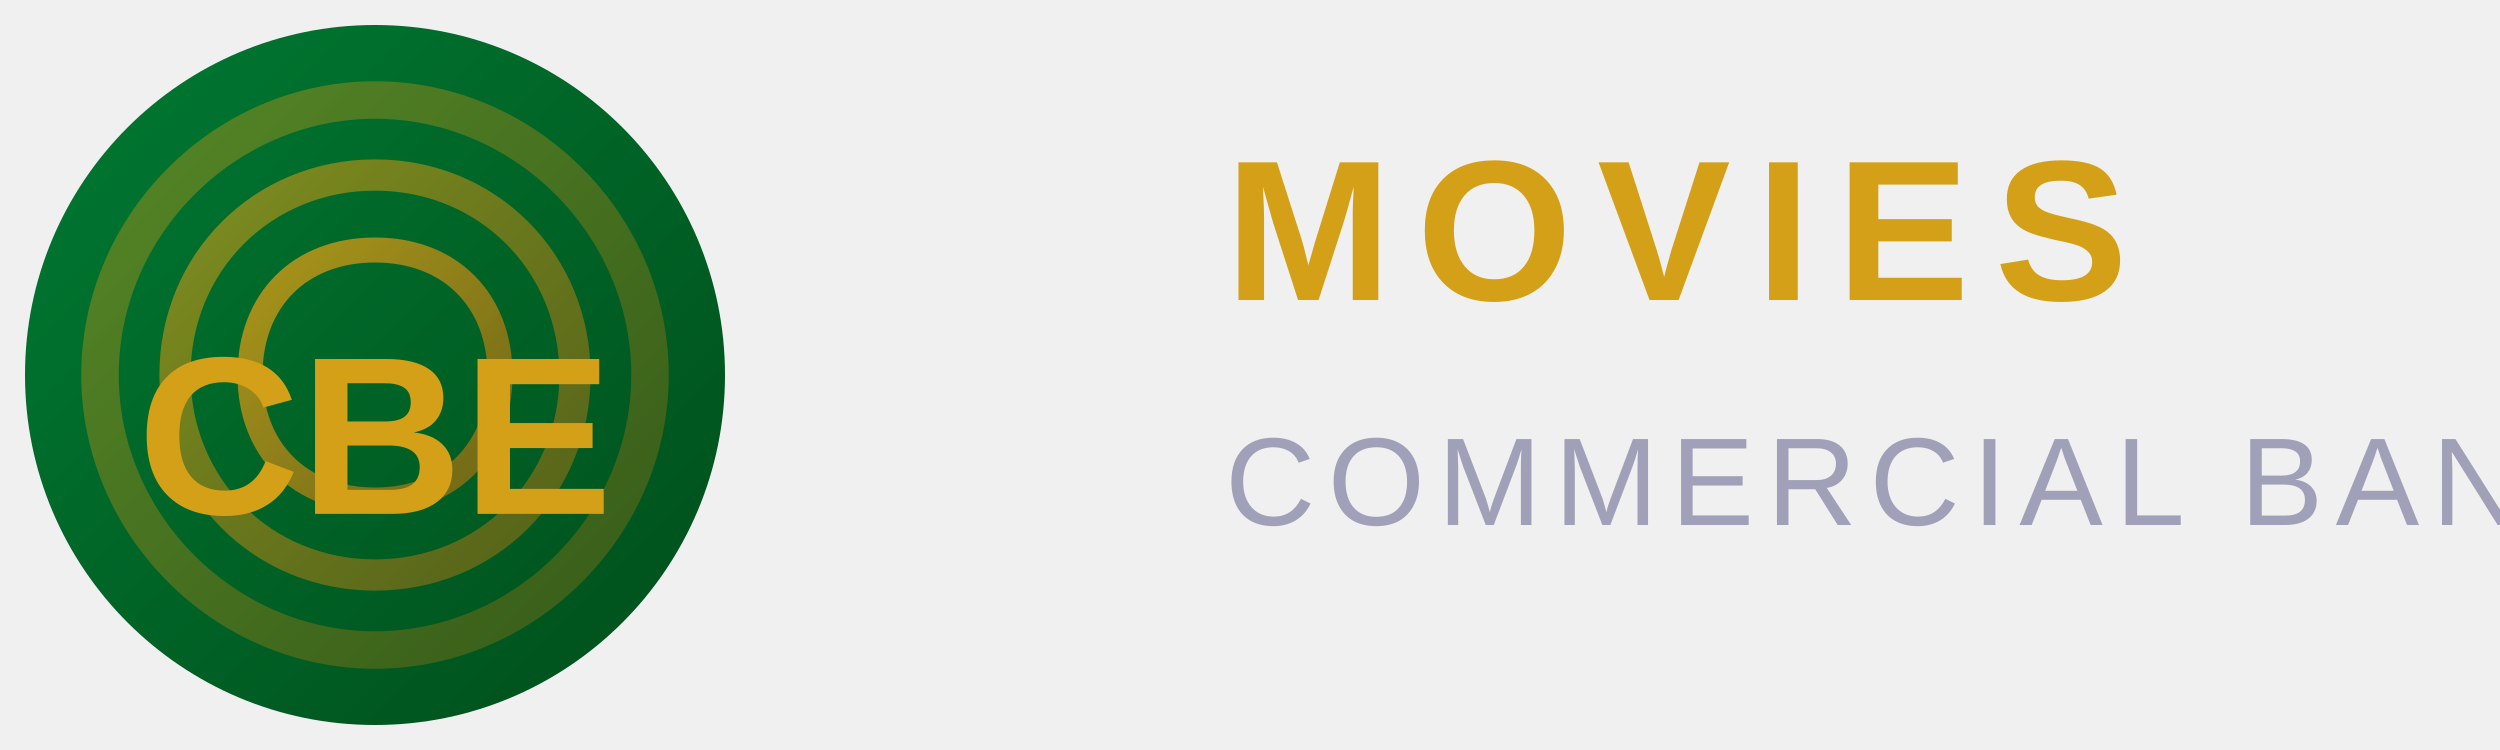
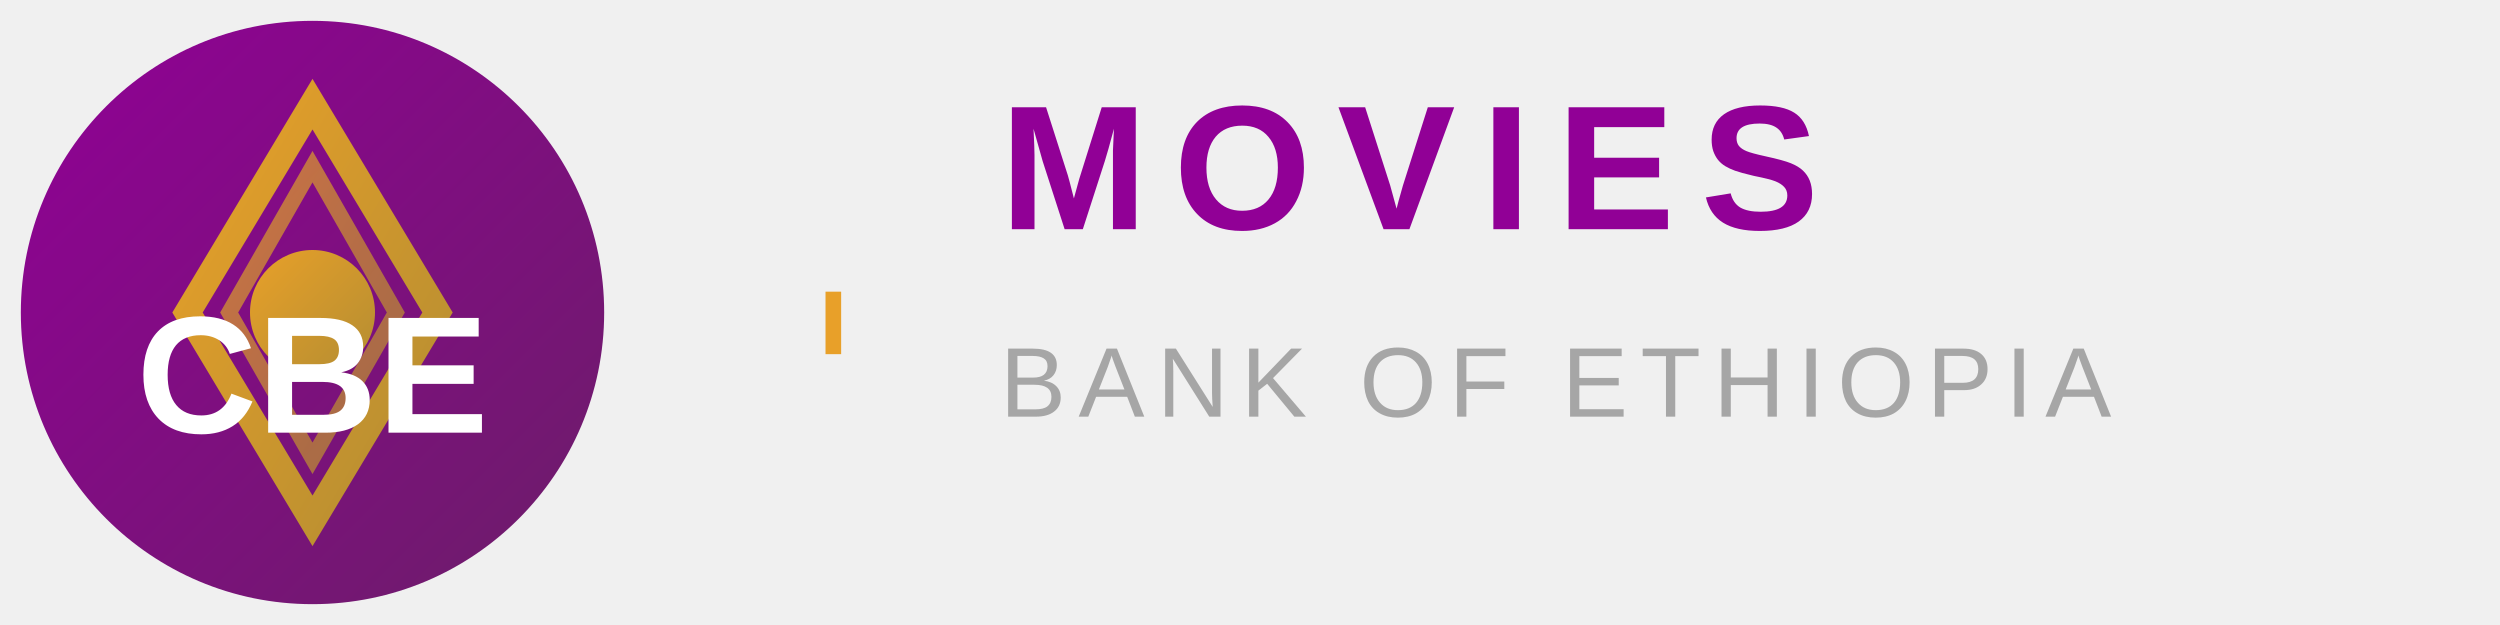
- <svg xmlns="http://www.w3.org/2000/svg" viewBox="0 0 200 60" width="200" height="60">
+ <svg xmlns="http://www.w3.org/2000/svg" viewBox="0 0 240 60" width="240" height="60">
  <defs>
+     <linearGradient id="purpGrad" x1="0%" y1="0%" x2="100%" y2="100%">
+       <stop offset="0%" style="stop-color:#910096" />
+       <stop offset="100%" style="stop-color:#6b1e68" />
+     </linearGradient>
    <linearGradient id="goldGrad" x1="0%" y1="0%" x2="100%" y2="100%">
-       <stop offset="0%" style="stop-color:#D4A017" />
-       <stop offset="100%" style="stop-color:#8B6914" />
-     </linearGradient>
-     <linearGradient id="greenGrad" x1="0%" y1="0%" x2="100%" y2="100%">
-       <stop offset="0%" style="stop-color:#007A33" />
-       <stop offset="100%" style="stop-color:#004D1A" />
+       <stop offset="0%" style="stop-color:#e8a029" />
+       <stop offset="100%" style="stop-color:#b38d32" />
    </linearGradient>
  </defs>
-   <circle cx="30" cy="30" r="28" fill="url(#greenGrad)" />
-   <path d="M30 8 C42 8 52 18 52 30 C52 42 42 52 30 52 C18 52 8 42 8 30 C8 18 18 8 30 8 Z" fill="none" stroke="url(#goldGrad)" stroke-width="3" opacity="0.4" />
-   <path d="M30 14 C39 14 46 21 46 30 C46 39 39 46 30 46 C21 46 14 39 14 30 C14 21 21 14 30 14 Z" fill="none" stroke="url(#goldGrad)" stroke-width="2.5" opacity="0.6" />
-   <path d="M30 20 C36 20 40 24 40 30 C40 36 36 40 30 40 C24 40 20 36 20 30 C20 24 24 20 30 20 Z" fill="none" stroke="url(#goldGrad)" stroke-width="2" opacity="0.8" />
-   <text x="30" y="36" font-family="Arial Black, Arial, sans-serif" font-size="18" font-weight="900" fill="#D4A017" text-anchor="middle" dominant-baseline="middle">CBE</text>
-   <text x="98" y="24" font-family="Arial, sans-serif" font-size="16" font-weight="700" fill="#D4A017" letter-spacing="2">MOVIES</text>
-   <text x="98" y="42" font-family="Arial, sans-serif" font-size="10" fill="#a0a0b8" letter-spacing="1">COMMERCIAL BANK OF ETHIOPIA</text>
+   <circle cx="30" cy="30" r="28" fill="url(#purpGrad)" />
+   <polygon points="30,10 42,30 30,50 18,30" fill="none" stroke="url(#goldGrad)" stroke-width="2.5" />
+   <polygon points="30,16 38,30 30,44 22,30" fill="none" stroke="url(#goldGrad)" stroke-width="1.5" opacity="0.7" />
+   <circle cx="30" cy="30" r="6" fill="url(#goldGrad)" />
+   <text x="30" y="37" font-family="Arial Black, Arial, sans-serif" font-size="16" font-weight="900" fill="#fff" text-anchor="middle" dominant-baseline="middle">CBE</text>
+   <text x="96" y="22" font-family="Arial, sans-serif" font-size="17" font-weight="800" fill="#910096" letter-spacing="2.5">MOVIES</text>
+   <text x="96" y="40" font-family="Arial, sans-serif" font-size="9.5" fill="#a6a6a6" letter-spacing="1.2">BANK OF ETHIOPIA</text>
+   <line x1="80" y1="28" x2="80" y2="34" stroke="#e8a029" stroke-width="1.5" />
</svg>
